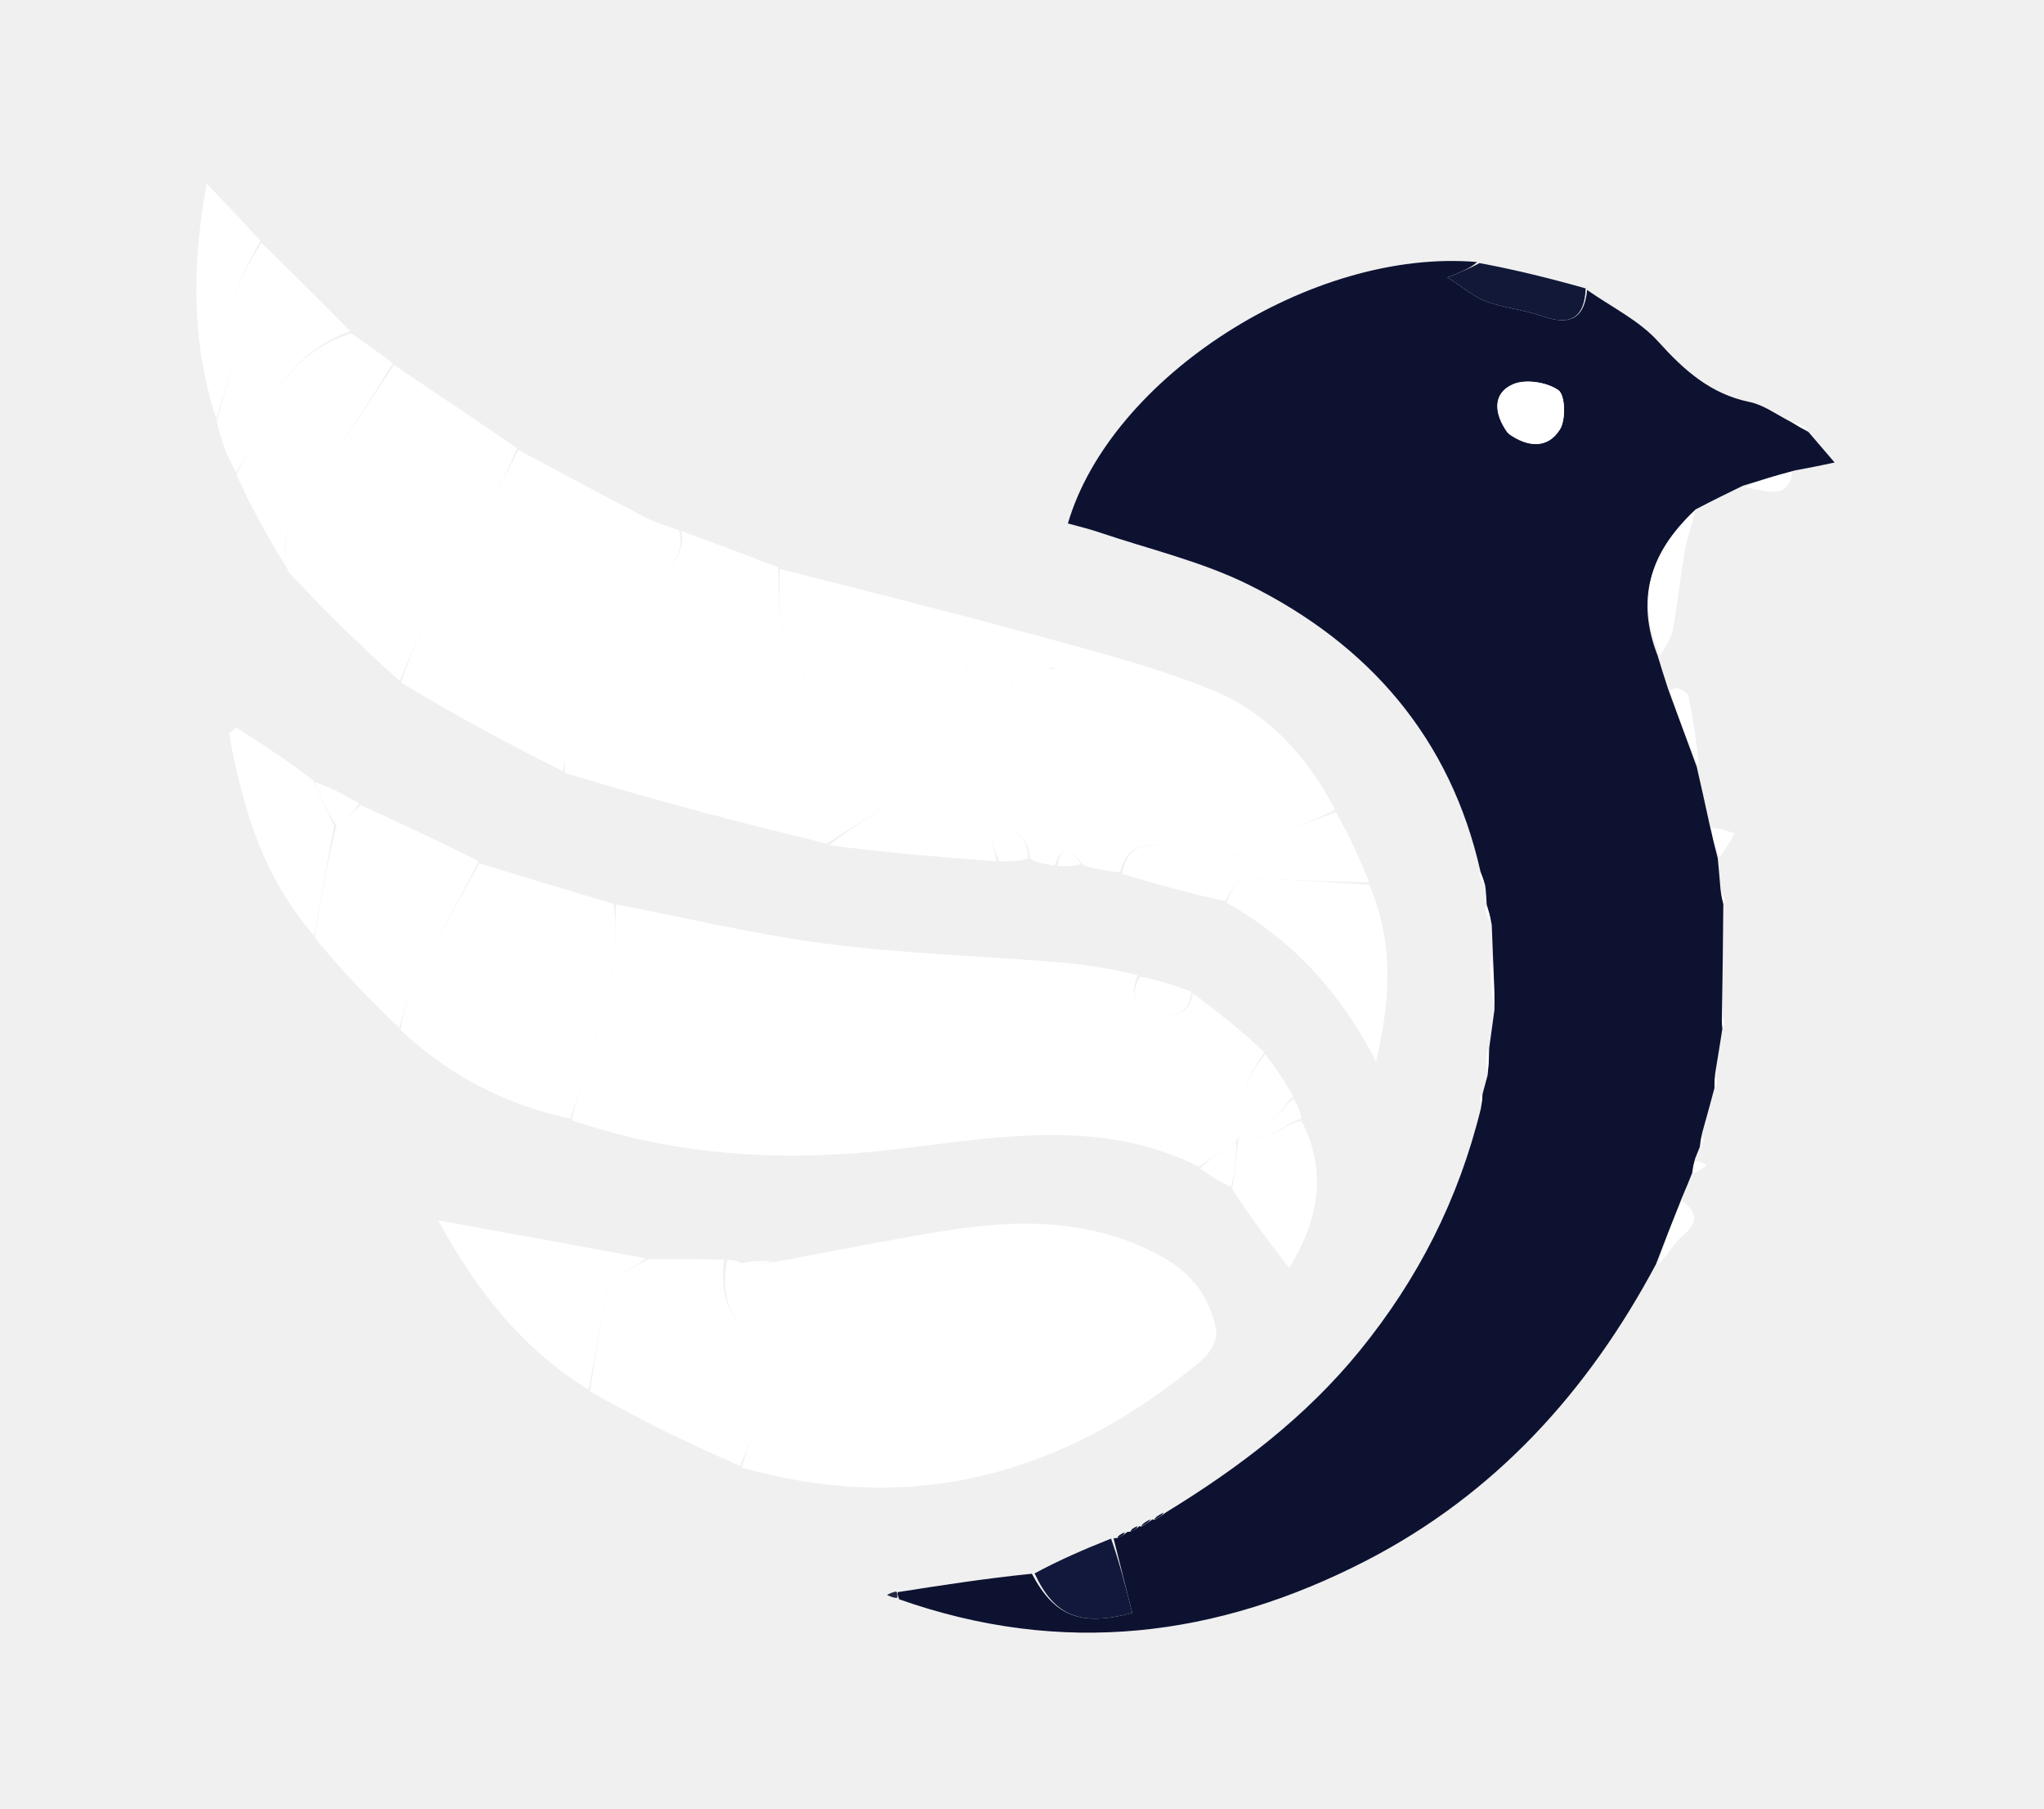
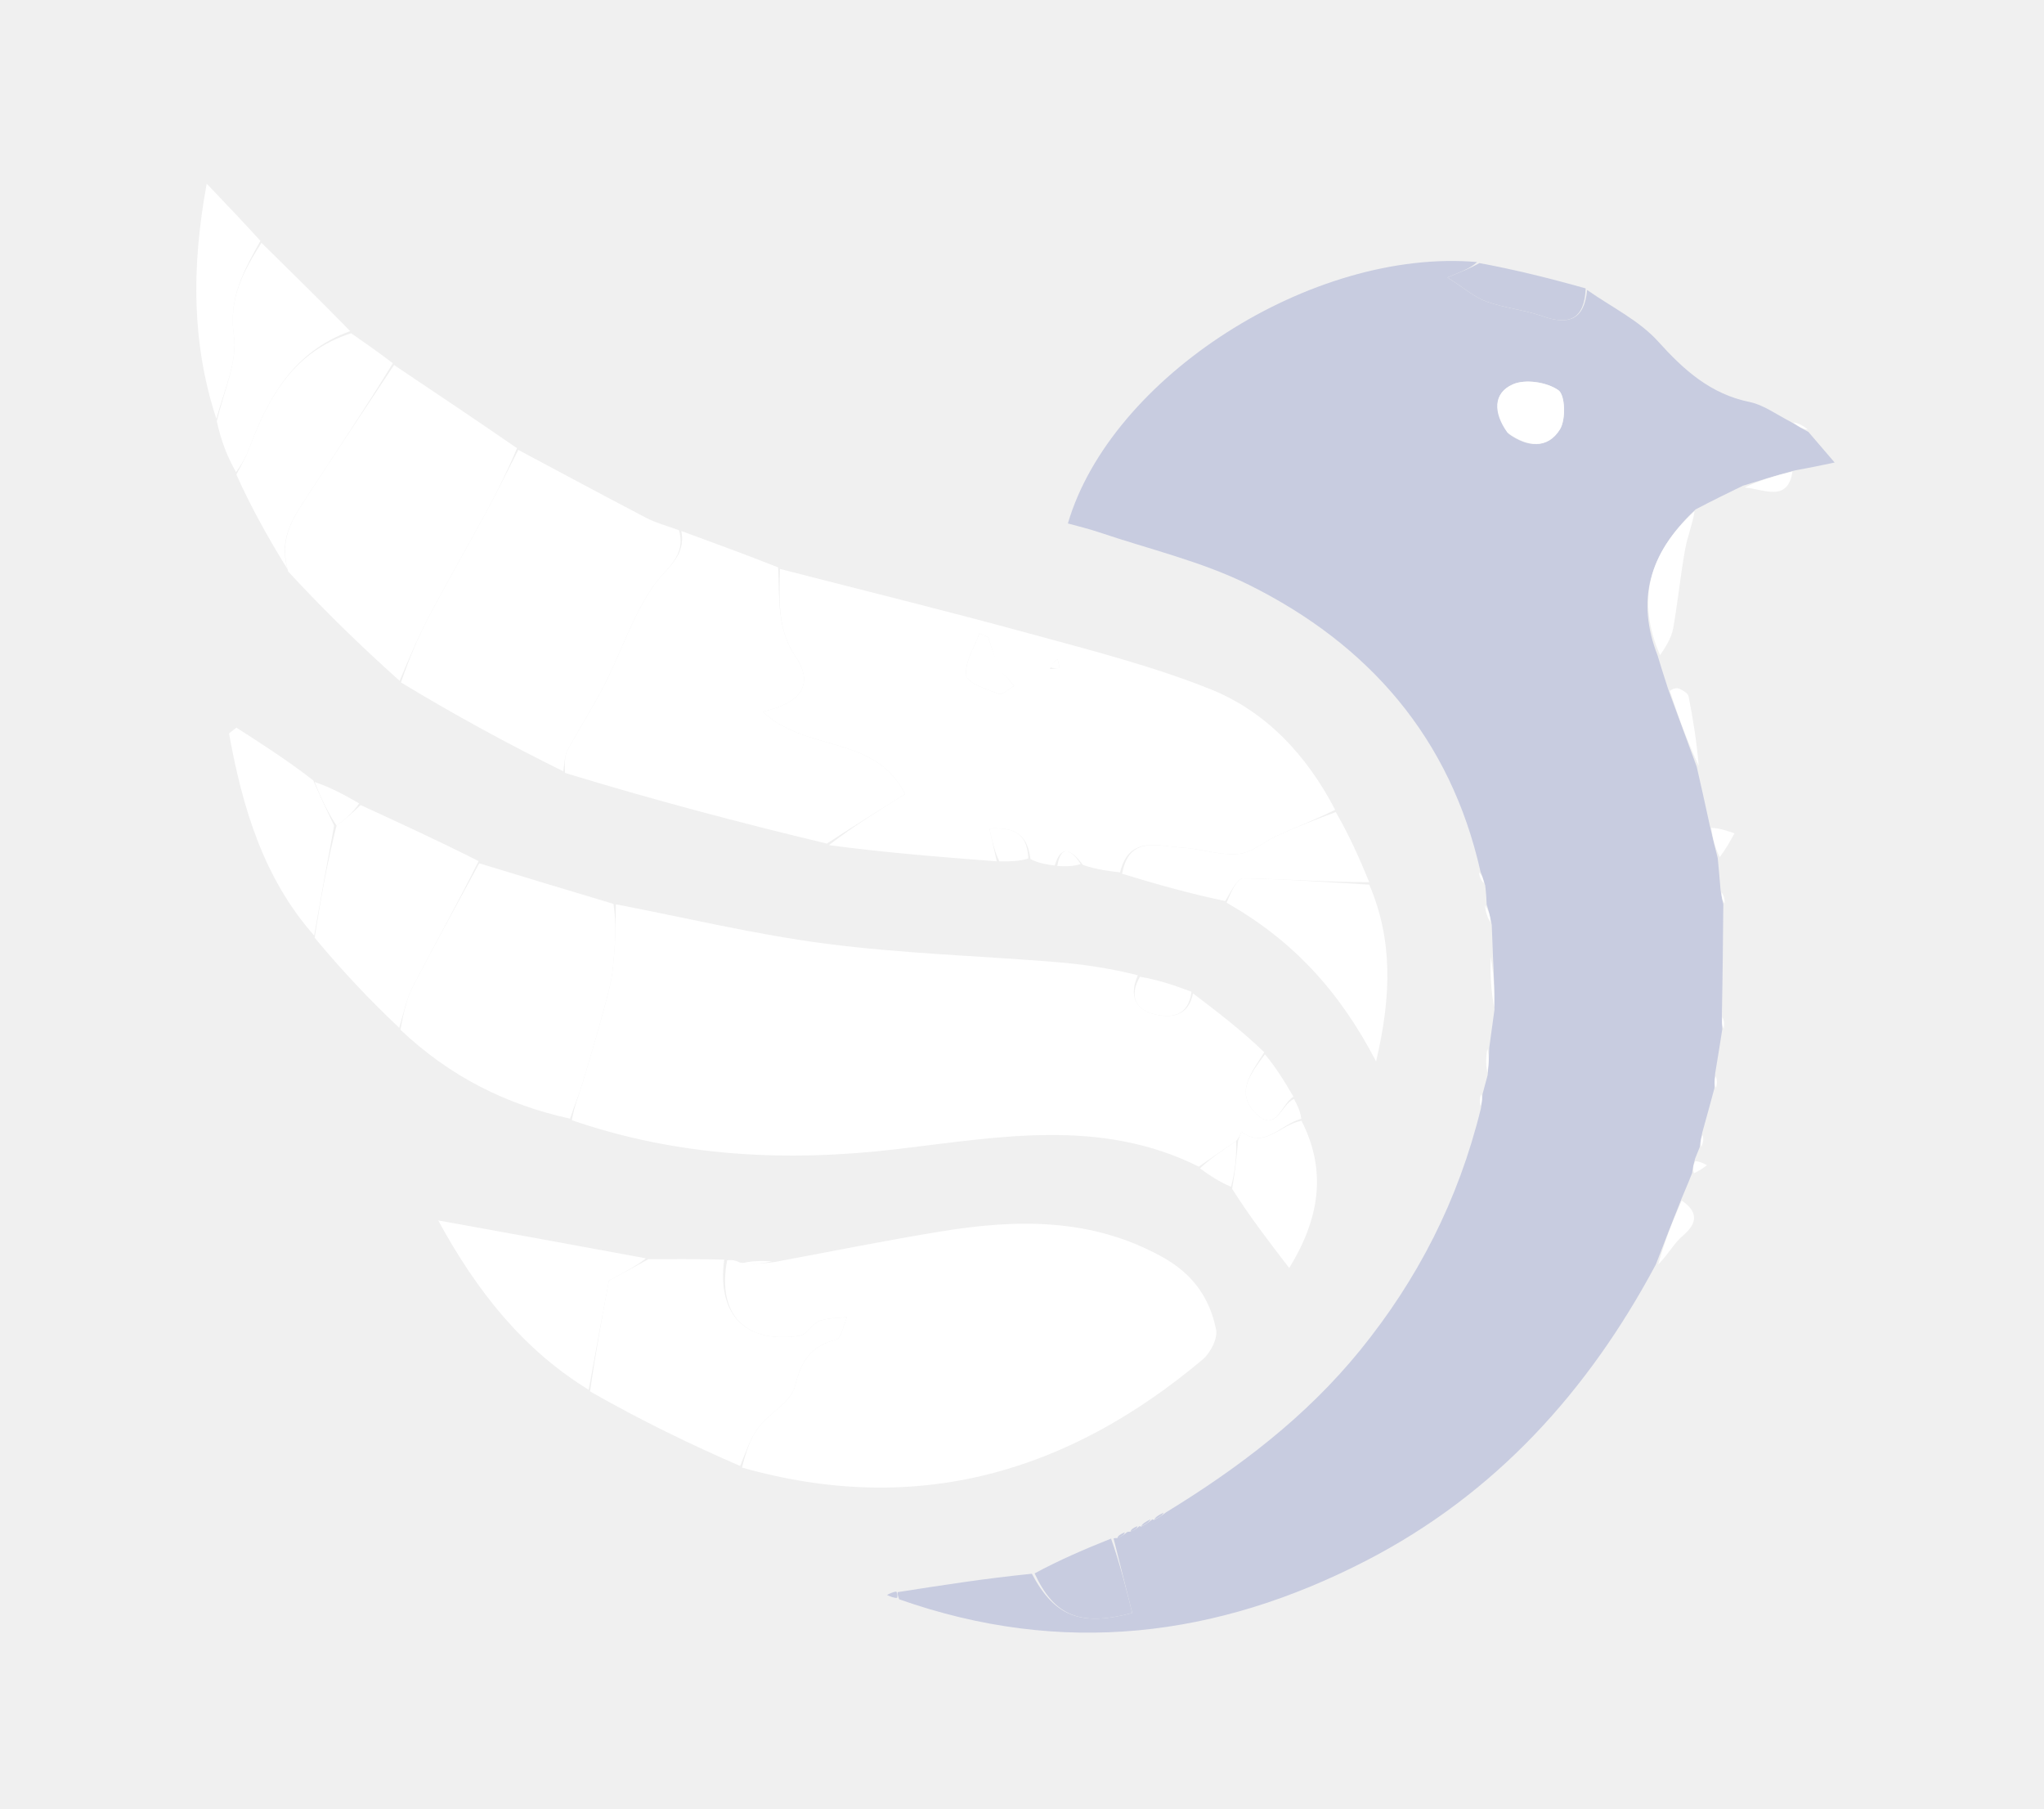
<svg xmlns="http://www.w3.org/2000/svg" viewBox="0 0 312 276">
-   <path fill="#0D1231" d="M227.893,146.018 C227.836,144.629 227.778,143.24 227.706,141.161 C227.436,139.654 227.183,138.836 226.929,138.019 C226.897,137.255 226.864,136.492 226.708,135.127 C226.384,134.018 226.185,133.511 225.985,133.004 C221.399,112.604 208.938,98.343 190.632,89.245 C183.425,85.664 175.359,83.806 167.673,81.198 C166.145,80.679 164.563,80.316 163.004,79.881 C169.555,57.544 200.269,37.821 225.466,39.987 C224.496,40.891 223.368,41.348 220.928,42.337 C223.551,43.996 225.096,45.373 226.903,46.023 C229.65,47.011 232.656,47.274 235.411,48.245 C239.459,49.672 241.845,48.788 242.261,44.249 C245.927,46.831 250.187,48.878 253.115,52.126 C257.084,56.528 261.117,60.13 267.091,61.353 C269.126,61.77 270.97,63.124 273.381,64.398 C274.585,65.132 275.31,65.52 276.034,65.907 C277.275,67.354 278.515,68.8 280.044,70.583 C277.835,71.045 276.246,71.378 273.938,71.799 C270.825,72.633 268.43,73.38 266.035,74.126 C263.798,75.214 261.561,76.302 258.819,77.736 C251.549,84.554 249.803,91.765 253.008,99.998 C253.473,101.521 253.937,103.044 254.642,105.192 C256.252,109.546 257.621,113.275 258.99,117.003 C259.62,119.771 260.251,122.539 260.996,126.005 C261.474,128.118 261.837,129.533 262.2,130.948 C262.332,132.352 262.464,133.756 262.63,135.804 C262.792,136.96 262.922,137.473 263.051,137.986 C263.001,143.355 262.952,148.724 262.832,154.78 C262.806,155.993 262.851,156.52 262.896,157.046 C262.579,159.075 262.262,161.104 261.811,163.78 C261.684,164.969 261.69,165.511 261.696,166.053 C261.143,168.111 260.589,170.169 259.844,172.81 C259.588,173.943 259.521,174.493 259.455,175.042 C259.288,175.465 259.12,175.888 258.738,176.826 C258.443,177.904 258.363,178.467 258.283,179.03 C257.85,180.116 257.416,181.202 256.703,182.854 C255.202,186.597 253.979,189.774 252.757,192.951 C242.418,212.318 228.235,227.997 208.552,238.151 C185.801,249.887 162.143,252.832 137.251,244.057 C136.986,243.35 136.998,243.158 137.011,242.967 C143.691,241.921 150.371,240.875 157.506,240.157 C160.959,246.668 164.925,248.228 172.828,246.146 C171.881,242.36 170.931,238.566 169.981,234.772 C169.981,234.772 170.087,234.706 170.518,234.715 C171.308,234.418 171.668,234.112 172.028,233.806 C172.028,233.806 172.12,233.738 172.525,233.739 C173.269,233.449 173.607,233.159 173.945,232.869 C173.945,232.869 173.954,232.959 174.236,232.944 C174.987,232.566 175.456,232.203 175.926,231.84 C175.926,231.84 175.937,231.937 176.22,231.926 C176.98,231.55 177.457,231.185 177.933,230.819 C189.066,224.019 199.371,216.21 207.647,206.007 C216.367,195.256 222.594,183.223 226.049,169.138 C226.236,168.004 226.271,167.465 226.305,166.925 C226.507,166.195 226.709,165.465 227.077,164.062 C227.268,162.236 227.292,161.082 227.317,159.927 C227.545,158.228 227.773,156.528 228.118,154.079 C228.121,150.893 228.007,148.455 227.893,146.018 M230.347,66.259 C233.17,68.266 236.246,68.534 238.114,65.521 C239.039,64.029 238.92,60.273 237.875,59.542 C236.133,58.324 232.874,57.808 230.962,58.635 C227.88,59.967 227.921,62.993 230.347,66.259 z" />
-   <path fill="#111838" d="M242.041,44.01 C241.845,48.788 239.459,49.672 235.411,48.245 C232.656,47.274 229.65,47.011 226.903,46.023 C225.096,45.373 223.551,43.996 220.928,42.337 C223.368,41.348 224.496,40.891 225.83,40.146 C231.298,41.163 236.56,42.467 242.041,44.01 z" />
-   <path fill="#11183B" d="M169.594,234.794 C170.931,238.566 171.881,242.36 172.828,246.146 C164.925,248.228 160.959,246.668 157.925,240.104 C161.662,238.086 165.434,236.451 169.594,234.794 z M177.623,230.835 C177.457,231.185 176.98,231.55 176.179,231.9 C176.341,231.54 176.827,231.195 177.623,230.835 z M175.618,231.853 C175.456,232.203 174.987,232.566 174.198,232.919 C174.356,232.561 174.833,232.213 175.618,231.853 z M173.608,232.894 C173.607,233.159 173.269,233.449 172.582,233.731 C172.579,233.455 172.925,233.187 173.608,232.894 z M171.672,233.835 C171.668,234.112 171.308,234.418 170.581,234.718 C170.58,234.43 170.948,234.146 171.672,233.835 z" />
-   <path fill="#232741" d="M136.805,242.867 C136.998,243.158 136.986,243.35 136.962,243.829 C136.431,243.875 135.912,243.633 135.393,243.391 C135.795,243.183 136.197,242.975 136.805,242.867 z" />
+   <path fill="#C8CCE0" d="M227.893,146.018 C227.836,144.629 227.778,143.24 227.706,141.161 C227.436,139.654 227.183,138.836 226.929,138.019 C226.897,137.255 226.864,136.492 226.708,135.127 C226.384,134.018 226.185,133.511 225.985,133.004 C221.399,112.604 208.938,98.343 190.632,89.245 C183.425,85.664 175.359,83.806 167.673,81.198 C166.145,80.679 164.563,80.316 163.004,79.881 C169.555,57.544 200.269,37.821 225.466,39.987 C224.496,40.891 223.368,41.348 220.928,42.337 C223.551,43.996 225.096,45.373 226.903,46.023 C229.65,47.011 232.656,47.274 235.411,48.245 C239.459,49.672 241.845,48.788 242.261,44.249 C245.927,46.831 250.187,48.878 253.115,52.126 C257.084,56.528 261.117,60.13 267.091,61.353 C269.126,61.77 270.97,63.124 273.381,64.398 C274.585,65.132 275.31,65.52 276.034,65.907 C277.275,67.354 278.515,68.8 280.044,70.583 C277.835,71.045 276.246,71.378 273.938,71.799 C270.825,72.633 268.43,73.38 266.035,74.126 C263.798,75.214 261.561,76.302 258.819,77.736 C251.549,84.554 249.803,91.765 253.008,99.998 C253.473,101.521 253.937,103.044 254.642,105.192 C256.252,109.546 257.621,113.275 258.99,117.003 C259.62,119.771 260.251,122.539 260.996,126.005 C261.474,128.118 261.837,129.533 262.2,130.948 C262.332,132.352 262.464,133.756 262.63,135.804 C262.792,136.96 262.922,137.473 263.051,137.986 C263.001,143.355 262.952,148.724 262.832,154.78 C262.806,155.993 262.851,156.52 262.896,157.046 C262.579,159.075 262.262,161.104 261.811,163.78 C261.684,164.969 261.69,165.511 261.696,166.053 C261.143,168.111 260.589,170.169 259.844,172.81 C259.588,173.943 259.521,174.493 259.455,175.042 C259.288,175.465 259.12,175.888 258.738,176.826 C258.443,177.904 258.363,178.467 258.283,179.03 C257.85,180.116 257.416,181.202 256.703,182.854 C255.202,186.597 253.979,189.774 252.757,192.951 C242.418,212.318 228.235,227.997 208.552,238.151 C185.801,249.887 162.143,252.832 137.251,244.057 C136.986,243.35 136.998,243.158 137.011,242.967 C143.691,241.921 150.371,240.875 157.506,240.157 C160.959,246.668 164.925,248.228 172.828,246.146 C171.881,242.36 170.931,238.566 169.981,234.772 C169.981,234.772 170.087,234.706 170.518,234.715 C171.308,234.418 171.668,234.112 172.028,233.806 C172.028,233.806 172.12,233.738 172.525,233.739 C173.269,233.449 173.607,233.159 173.945,232.869 C173.945,232.869 173.954,232.959 174.236,232.944 C174.987,232.566 175.456,232.203 175.926,231.84 C175.926,231.84 175.937,231.937 176.22,231.926 C176.98,231.55 177.457,231.185 177.933,230.819 C189.066,224.019 199.371,216.21 207.647,206.007 C216.367,195.256 222.594,183.223 226.049,169.138 C226.236,168.004 226.271,167.465 226.305,166.925 C226.507,166.195 226.709,165.465 227.077,164.062 C227.268,162.236 227.292,161.082 227.317,159.927 C227.545,158.228 227.773,156.528 228.118,154.079 C228.121,150.893 228.007,148.455 227.893,146.018 M230.347,66.259 C233.17,68.266 236.246,68.534 238.114,65.521 C239.039,64.029 238.92,60.273 237.875,59.542 C236.133,58.324 232.874,57.808 230.962,58.635 C227.88,59.967 227.921,62.993 230.347,66.259 z" />
+   <path fill="#C8CCE0" d="M242.041,44.01 C241.845,48.788 239.459,49.672 235.411,48.245 C232.656,47.274 229.65,47.011 226.903,46.023 C225.096,45.373 223.551,43.996 220.928,42.337 C223.368,41.348 224.496,40.891 225.83,40.146 C231.298,41.163 236.56,42.467 242.041,44.01 z" />
+   <path fill="#C8CCE0" d="M169.594,234.794 C170.931,238.566 171.881,242.36 172.828,246.146 C164.925,248.228 160.959,246.668 157.925,240.104 C161.662,238.086 165.434,236.451 169.594,234.794 z M177.623,230.835 C177.457,231.185 176.98,231.55 176.179,231.9 C176.341,231.54 176.827,231.195 177.623,230.835 z M175.618,231.853 C175.456,232.203 174.987,232.566 174.198,232.919 C174.356,232.561 174.833,232.213 175.618,231.853 z M173.608,232.894 C173.607,233.159 173.269,233.449 172.582,233.731 C172.579,233.455 172.925,233.187 173.608,232.894 z M171.672,233.835 C171.668,234.112 171.308,234.418 170.581,234.718 C170.58,234.43 170.948,234.146 171.672,233.835 z" />
+   <path fill="#C8CCE0" d="M136.805,242.867 C136.998,243.158 136.986,243.35 136.962,243.829 C136.431,243.875 135.912,243.633 135.393,243.391 C135.795,243.183 136.197,242.975 136.805,242.867 z" />
  <path fill="#FFFFFF" d="M209.005,134.622 C202.596,134.631 196.183,134.128 189.763,134.038 C188.861,134.026 187.93,136.03 187.021,137.496 C181.884,136.444 176.737,134.996 171.279,133.336 C172.349,127.457 176.761,129.132 180.431,129.344 C183.318,129.511 186.225,130.569 189.04,130.314 C191.114,130.126 193.019,128.379 195.061,127.466 C197.833,126.226 200.665,125.119 203.894,123.923 C205.878,127.342 207.439,130.792 209.005,134.622 z" />
  <path fill="#FFFFFF" d="M189.001,173.998 C189.163,173.563 189.326,173.127 189.488,172.692 C193.024,175.392 195.37,171.625 198.669,171.03 C202.585,178.757 201.388,186.002 196.787,193.506 C193.561,189.3 190.693,185.561 188.073,181.415 C188.548,178.671 188.774,176.335 189.001,173.998 z" />
  <path fill="#FFFFFF" d="M110.542,192.22 C109.424,200.553 113.707,205.096 122.071,203.841 C123.15,203.679 123.938,202.032 125.063,201.594 C126.357,201.091 127.876,201.167 129.298,200.991 C128.755,202.184 128.428,204.223 127.632,204.427 C123.728,205.427 122.281,207.741 121.323,211.599 C120.732,213.978 117.486,215.602 115.778,217.831 C114.551,219.434 113.897,221.475 112.976,223.712 C105.384,220.421 97.802,216.74 90.066,212.332 C90.987,205.875 92.062,200.145 92.947,195.432 C95.605,193.989 97.3,193.069 98.996,192.148 C102.694,192.138 106.392,192.128 110.542,192.22 z M117.797,192.473 C116.598,192.789 114.974,192.99 113.208,192.816 C114.501,192.413 115.937,192.385 117.797,192.473 z" />
  <path fill="#FFFFFF" d="M118.221,192.589 C126.668,191.024 135.091,189.313 143.568,187.928 C155.162,186.034 166.54,185.808 177.373,191.79 C182.034,194.365 184.662,198.03 185.626,202.904 C185.893,204.258 184.774,206.452 183.601,207.44 C163.098,224.693 139.979,231.511 113.258,223.954 C113.897,221.475 114.551,219.434 115.778,217.831 C117.486,215.602 120.732,213.978 121.323,211.599 C122.281,207.741 123.728,205.427 127.632,204.427 C128.428,204.223 128.755,202.184 129.298,200.991 C127.876,201.167 126.357,201.091 125.063,201.594 C123.938,202.032 123.15,203.679 122.071,203.841 C113.707,205.096 109.424,200.553 110.993,192.321 C111.525,192.27 112.057,192.219 112.97,192.679 C114.974,192.99 116.598,192.789 118.221,192.589 z" />
  <path fill="#FFFFFF" d="M94.002,138.004 C104.713,140.057 115.357,142.629 126.153,144.022 C137.775,145.522 149.543,145.871 161.24,146.818 C165.346,147.15 169.43,147.765 173.689,148.83 C172.2,152.158 173.564,154.07 176.032,154.734 C178.62,155.43 181.404,155.181 182.101,151.591 C185.751,154.363 189.401,157.134 192.982,160.576 C190.858,163.924 188.528,166.776 191.715,169.93 C194.804,172.986 195.558,168.437 197.526,167.716 C198,168.607 198.473,169.497 198.627,170.728 C195.37,171.625 193.024,175.392 189.488,172.692 C189.326,173.127 189.163,173.563 188.677,174.14 C186.566,175.532 184.779,176.783 182.992,178.034 C168.02,170.57 152.564,173.509 136.964,175.355 C120.34,177.322 103.709,176.594 87.29,170.947 C87.694,168.631 88.421,166.975 88.933,165.256 C90.353,160.483 91.785,155.708 93.003,150.882 C93.551,148.708 93.681,146.414 93.852,144.163 C94.007,142.118 93.96,140.057 94.002,138.004 z" />
  <path fill="#FFFFFF" d="M119.045,86.82 C131.76,90.094 144.515,93.225 157.178,96.691 C166.441,99.225 175.821,101.603 184.71,105.151 C193.245,108.557 199.466,115.236 203.801,123.581 C200.665,125.119 197.833,126.226 195.061,127.466 C193.019,128.379 191.114,130.126 189.04,130.314 C186.225,130.569 183.318,129.511 180.431,129.344 C176.761,129.132 172.349,127.457 170.968,133.124 C169.21,132.921 167.452,132.719 165.3,131.991 C163.213,129.205 161.875,129.191 160.995,132.082 C159.865,131.936 158.734,131.789 157.293,131.114 C156.786,126.907 154.476,126.29 151.017,126.421 C151.454,128.362 151.801,129.902 152.147,131.442 C143.64,130.784 135.133,130.125 126.53,128.967 C130.394,126.003 134.355,123.539 138.158,121.173 C133.566,112.063 122.983,114.819 116.412,108.601 C122.134,107.37 124.36,104.529 121.44,100.208 C118.546,95.927 119.008,91.423 119.045,86.82 M152.416,102.157 C151.888,100.513 151.361,98.869 150.834,97.225 C150.387,97.044 149.94,96.863 149.493,96.682 C148.729,98.827 147.205,101.08 147.49,103.075 C147.658,104.257 150.623,105.191 152.462,105.889 C153.008,106.095 154.002,105.118 154.791,104.683 C154.21,103.965 153.63,103.247 152.416,102.157 M160.272,102.093 C160.769,102.039 161.266,101.984 161.762,101.93 C161.648,101.485 161.534,101.041 161.419,100.597 C160.995,100.898 160.571,101.198 160.272,102.093 z M209.011,135.002 C212.564,143.333 212.44,151.809 210.048,161.971 C204.395,151.107 197.222,143.432 187.236,137.758 C187.93,136.03 188.861,134.026 189.763,134.038 C196.183,134.128 202.596,134.631 209.011,135.002 z" />
  <path fill="#FFFFFF" d="M118.782,86.585 C119.008,91.423 118.546,95.927 121.44,100.208 C124.36,104.529 122.134,107.37 116.412,108.601 C122.983,114.819 133.566,112.063 138.158,121.173 C134.355,123.539 130.394,126.003 126.217,128.734 C112.826,125.525 99.653,122.049 86.235,117.944 C86.189,116.363 86.181,115.299 86.624,114.48 C88.453,111.097 90.561,107.86 92.301,104.435 C94.871,99.376 96.635,93.789 99.876,89.233 C101.762,86.581 104.757,84.906 103.998,81.033 C108.839,82.805 113.679,84.578 118.782,86.585 z M152.548,131.452 C151.801,129.902 151.454,128.362 151.017,126.421 C154.476,126.29 156.786,126.907 156.967,131.008 C155.617,131.441 154.283,131.451 152.548,131.452 z M161.392,132.154 C161.875,129.191 163.213,129.205 164.957,131.835 C163.936,132.211 162.862,132.219 161.392,132.154 z M152.733,102.343 C153.63,103.247 154.21,103.965 154.791,104.683 C154.002,105.118 153.008,106.095 152.462,105.889 C150.623,105.191 147.658,104.257 147.49,103.075 C147.205,101.08 148.729,98.827 149.493,96.682 C149.94,96.863 150.387,97.044 150.834,97.225 C151.361,98.869 151.888,100.513 152.733,102.343 z M160.209,101.796 C160.571,101.198 160.995,100.898 161.419,100.597 C161.534,101.041 161.648,101.485 161.762,101.93 C161.266,101.984 160.769,102.039 160.209,101.796 z" />
  <path fill="#FFFFFF" d="M93.635,137.936 C93.96,140.057 94.007,142.118 93.852,144.163 C93.681,146.414 93.551,148.708 93.003,150.882 C91.785,155.708 90.353,160.483 88.933,165.256 C88.421,166.975 87.694,168.631 87.015,170.706 C77.393,168.61 68.742,164.342 61.11,157.127 C61.636,154.467 62.073,152.377 63.02,150.552 C66.3,144.232 69.758,138.005 73.148,131.743 C79.855,133.785 86.562,135.827 93.635,137.936 z" />
  <path fill="#FFFFFF" d="M103.641,80.913 C104.757,84.906 101.762,86.581 99.876,89.233 C96.635,93.789 94.871,99.376 92.301,104.435 C90.561,107.86 88.453,111.097 86.624,114.48 C86.181,115.299 86.189,116.363 85.98,117.701 C77.781,113.654 69.592,109.221 61.204,104.14 C62.531,100.264 63.94,96.973 65.608,93.819 C68.369,88.594 71.328,83.474 74.141,78.276 C75.859,75.101 77.461,71.863 79.115,68.653 C85.641,72.131 92.148,75.642 98.705,79.06 C100.142,79.809 101.754,80.225 103.641,80.913 z" />
  <path fill="#FFFFFF" d="M197.439,167.368 C195.558,168.437 194.804,172.986 191.715,169.93 C188.528,166.776 190.858,163.924 193.079,160.889 C194.615,162.695 195.983,164.857 197.439,167.368 z M188.677,174.14 C188.774,176.335 188.548,178.671 187.905,181.109 C186.107,180.326 184.725,179.441 183.167,178.295 C184.779,176.783 186.566,175.532 188.677,174.14 z" />
  <path fill="#FFFFFF" d="M181.869,151.347 C181.404,155.181 178.62,155.43 176.032,154.734 C173.564,154.07 172.2,152.158 174.009,149.055 C176.656,149.502 179.147,150.303 181.869,151.347 z" />
  <path fill="#FFFFFF" d="M98.597,192.028 C97.3,193.069 95.605,193.989 92.947,195.432 C92.062,200.145 90.987,205.875 89.86,212.083 C79.913,205.999 72.787,197.082 66.89,186.241 C77.838,188.223 88.018,190.065 98.597,192.028 z" />
  <path fill="#FFFFFF" d="M78.918,68.396 C77.461,71.863 75.859,75.101 74.141,78.276 C71.328,83.474 68.369,88.594 65.608,93.819 C63.94,96.973 62.531,100.264 60.999,103.893 C55.346,98.843 49.7,93.394 44.001,87.227 C42.443,82.155 44.861,78.86 47.009,75.557 C51.336,68.904 55.761,62.315 60.145,55.7 C66.337,59.847 72.529,63.993 78.918,68.396 z" />
  <path fill="#FFFFFF" d="M73.055,131.413 C69.758,138.005 66.3,144.232 63.02,150.552 C62.073,152.377 61.636,154.467 60.937,156.847 C56.634,152.788 52.358,148.316 48.029,143.098 C48.983,136.901 49.992,131.45 51.371,125.994 C52.839,124.944 53.937,123.899 55.035,122.853 C61.011,125.596 66.986,128.34 73.055,131.413 z" />
  <path fill="#FFFFFF" d="M53.456,50.529 C44.979,53.588 41.011,60.456 38.095,68.279 C37.626,69.538 36.989,70.735 36.028,72.044 C34.694,69.715 33.761,67.302 33.09,64.281 C34.226,59.503 36.264,55.167 35.698,51.202 C34.876,45.448 37.185,41.36 39.91,37.05 C44.376,41.434 48.841,45.818 53.456,50.529 z" />
  <path fill="#FFFFFF" d="M51,125.999 C49.992,131.45 48.983,136.901 47.954,142.77 C40.251,134.065 36.992,123.231 34.958,111.924 C35.333,111.629 35.707,111.334 36.082,111.038 C39.921,113.498 43.759,115.958 47.805,119.079 C49.008,121.827 50.004,123.913 51,125.999 z" />
  <path fill="#FFFFFF" d="M59.97,55.433 C55.761,62.315 51.336,68.904 47.009,75.557 C44.861,78.86 42.443,82.155 43.92,86.906 C41.172,82.494 38.451,77.685 36.08,72.418 C36.989,70.735 37.626,69.538 38.095,68.279 C41.011,60.456 44.979,53.588 53.605,50.856 C55.668,52.293 57.732,53.729 59.97,55.433 z" />
  <path fill="#FFFFFF" d="M39.752,36.754 C37.185,41.36 34.876,45.448 35.698,51.202 C36.264,55.167 34.226,59.503 33.025,63.916 C29.33,52.621 29.157,41.018 31.554,28.03 C34.8,31.432 37.197,33.945 39.752,36.754 z" />
  <path fill="#FFFFFF" d="M51.371,125.994 C50.004,123.913 49.008,121.827 48.02,119.334 C50.227,120.066 52.425,121.205 54.829,122.598 C53.937,123.899 52.839,124.944 51.371,125.994 z" />
  <path fill="#FFFFFF" d="M227.544,146.08 C228.007,148.455 228.121,150.893 228.055,153.651 C227.649,151.362 227.422,148.752 227.544,146.08 z M227.036,160.045 C227.292,161.082 227.268,162.236 227.041,163.676 C226.812,162.696 226.784,161.43 227.036,160.045 z M226.689,138.184 C227.183,138.836 227.436,139.654 227.551,140.77 C227.09,140.162 226.77,139.256 226.689,138.184 z M226.068,166.99 C226.271,167.465 226.236,168.004 226.019,168.753 C225.834,168.327 225.832,167.691 226.068,166.99 z M225.765,133.133 C226.185,133.511 226.384,134.018 226.506,134.798 C226.134,134.467 225.839,133.864 225.765,133.133 z" />
  <path fill="#FFFFFF" d="M230.09,66.008 C227.921,62.993 227.88,59.967 230.962,58.635 C232.874,57.808 236.133,58.324 237.875,59.542 C238.92,60.273 239.039,64.029 238.114,65.521 C236.246,68.534 233.17,68.266 230.09,66.008 z" />
  <path fill="#FFFFFF" d="M253.399,99.983 C249.803,91.765 251.549,84.554 258.652,78.027 C258.383,79.93 257.577,81.853 257.216,83.855 C256.496,87.841 256.109,91.888 255.396,95.875 C255.143,97.29 254.341,98.606 253.399,99.983 z M259.29,116.866 C257.621,113.275 256.252,109.546 254.888,105.431 C255.387,105.056 255.945,104.926 256.36,105.114 C256.898,105.357 257.651,105.787 257.743,106.251 C258.438,109.728 258.992,113.233 259.29,116.866 z M253.117,192.957 C253.979,189.774 255.202,186.597 256.702,183.207 C259.145,184.881 259.209,186.572 256.895,188.552 C255.511,189.736 254.6,191.474 253.117,192.957 z M266.31,74.387 C268.43,73.38 270.825,72.633 273.61,71.945 C272.879,76.67 269.388,74.694 266.31,74.387 z M262.512,130.806 C261.837,129.533 261.474,128.118 261.195,126.336 C262.44,126.368 263.599,126.768 264.758,127.167 C264.113,128.333 263.468,129.499 262.512,130.806 z M258.598,179.031 C258.363,178.467 258.443,177.904 258.764,177.171 C259.522,177.269 260.039,177.538 260.557,177.807 C260.009,178.215 259.461,178.624 258.598,179.031 z M259.715,175 C259.521,174.493 259.588,173.943 259.874,173.21 C260.055,173.669 260.015,174.313 259.715,175 z M261.936,165.981 C261.69,165.511 261.684,164.969 261.865,164.221 C262.093,164.645 262.134,165.277 261.936,165.981 z M263.111,156.948 C262.851,156.52 262.806,155.993 262.917,155.242 C263.157,155.629 263.241,156.24 263.111,156.948 z M263.258,137.874 C262.922,137.473 262.792,136.96 262.784,136.199 C263.091,136.555 263.279,137.159 263.258,137.874 z M275.975,65.559 C275.31,65.52 274.585,65.132 273.72,64.462 C274.358,64.523 275.137,64.867 275.975,65.559 z" />
</svg>
